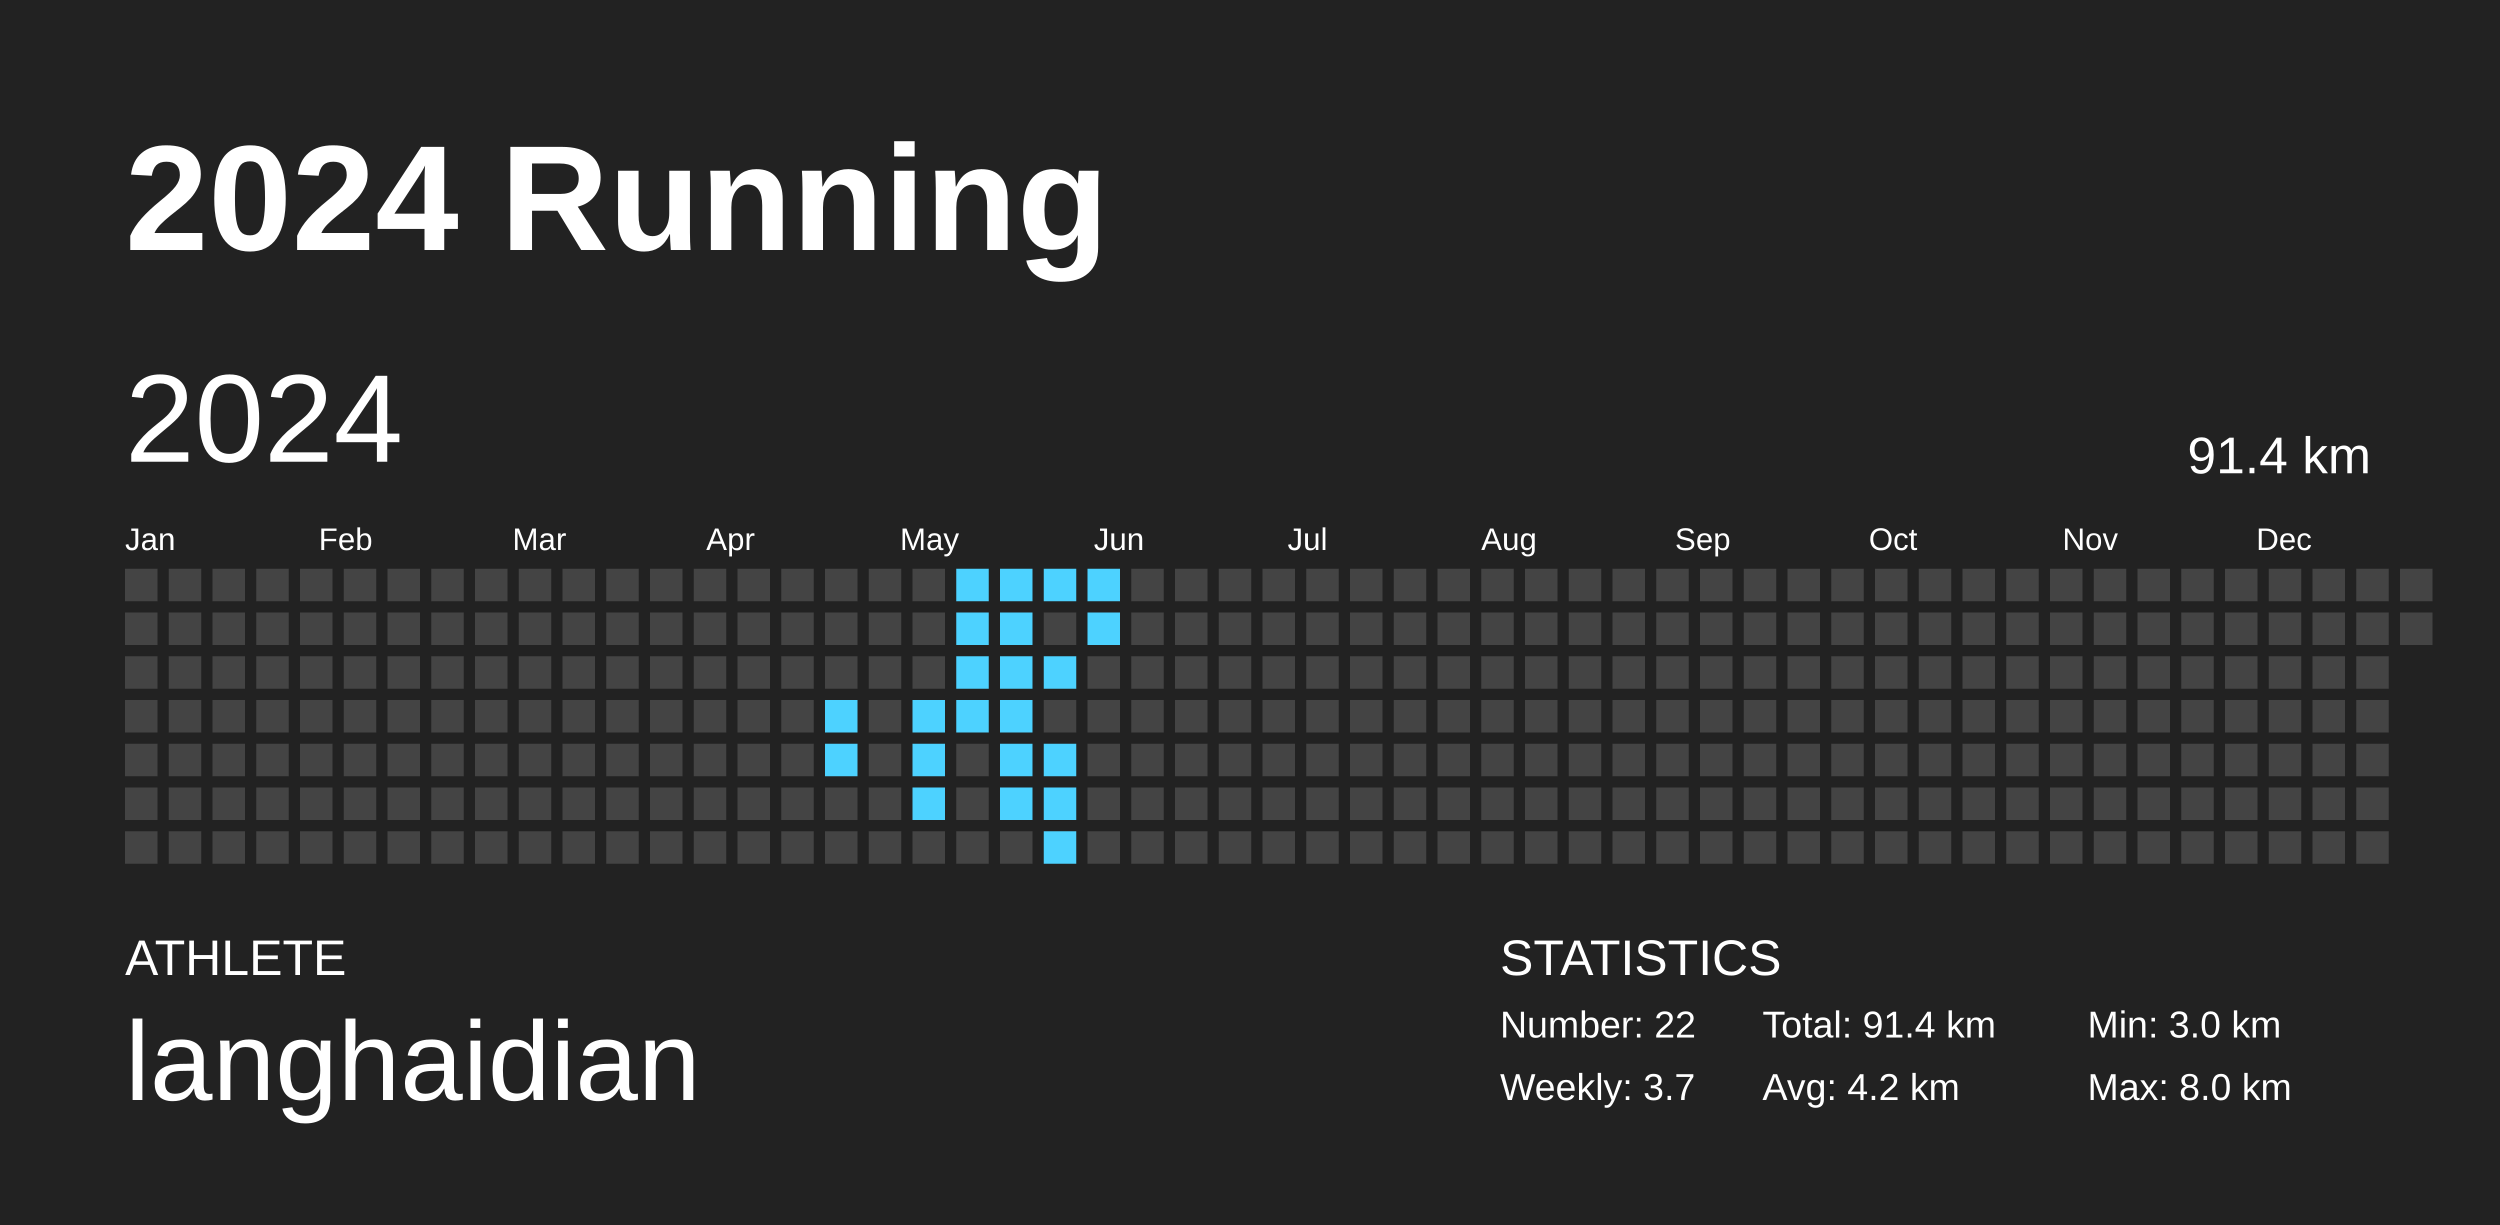
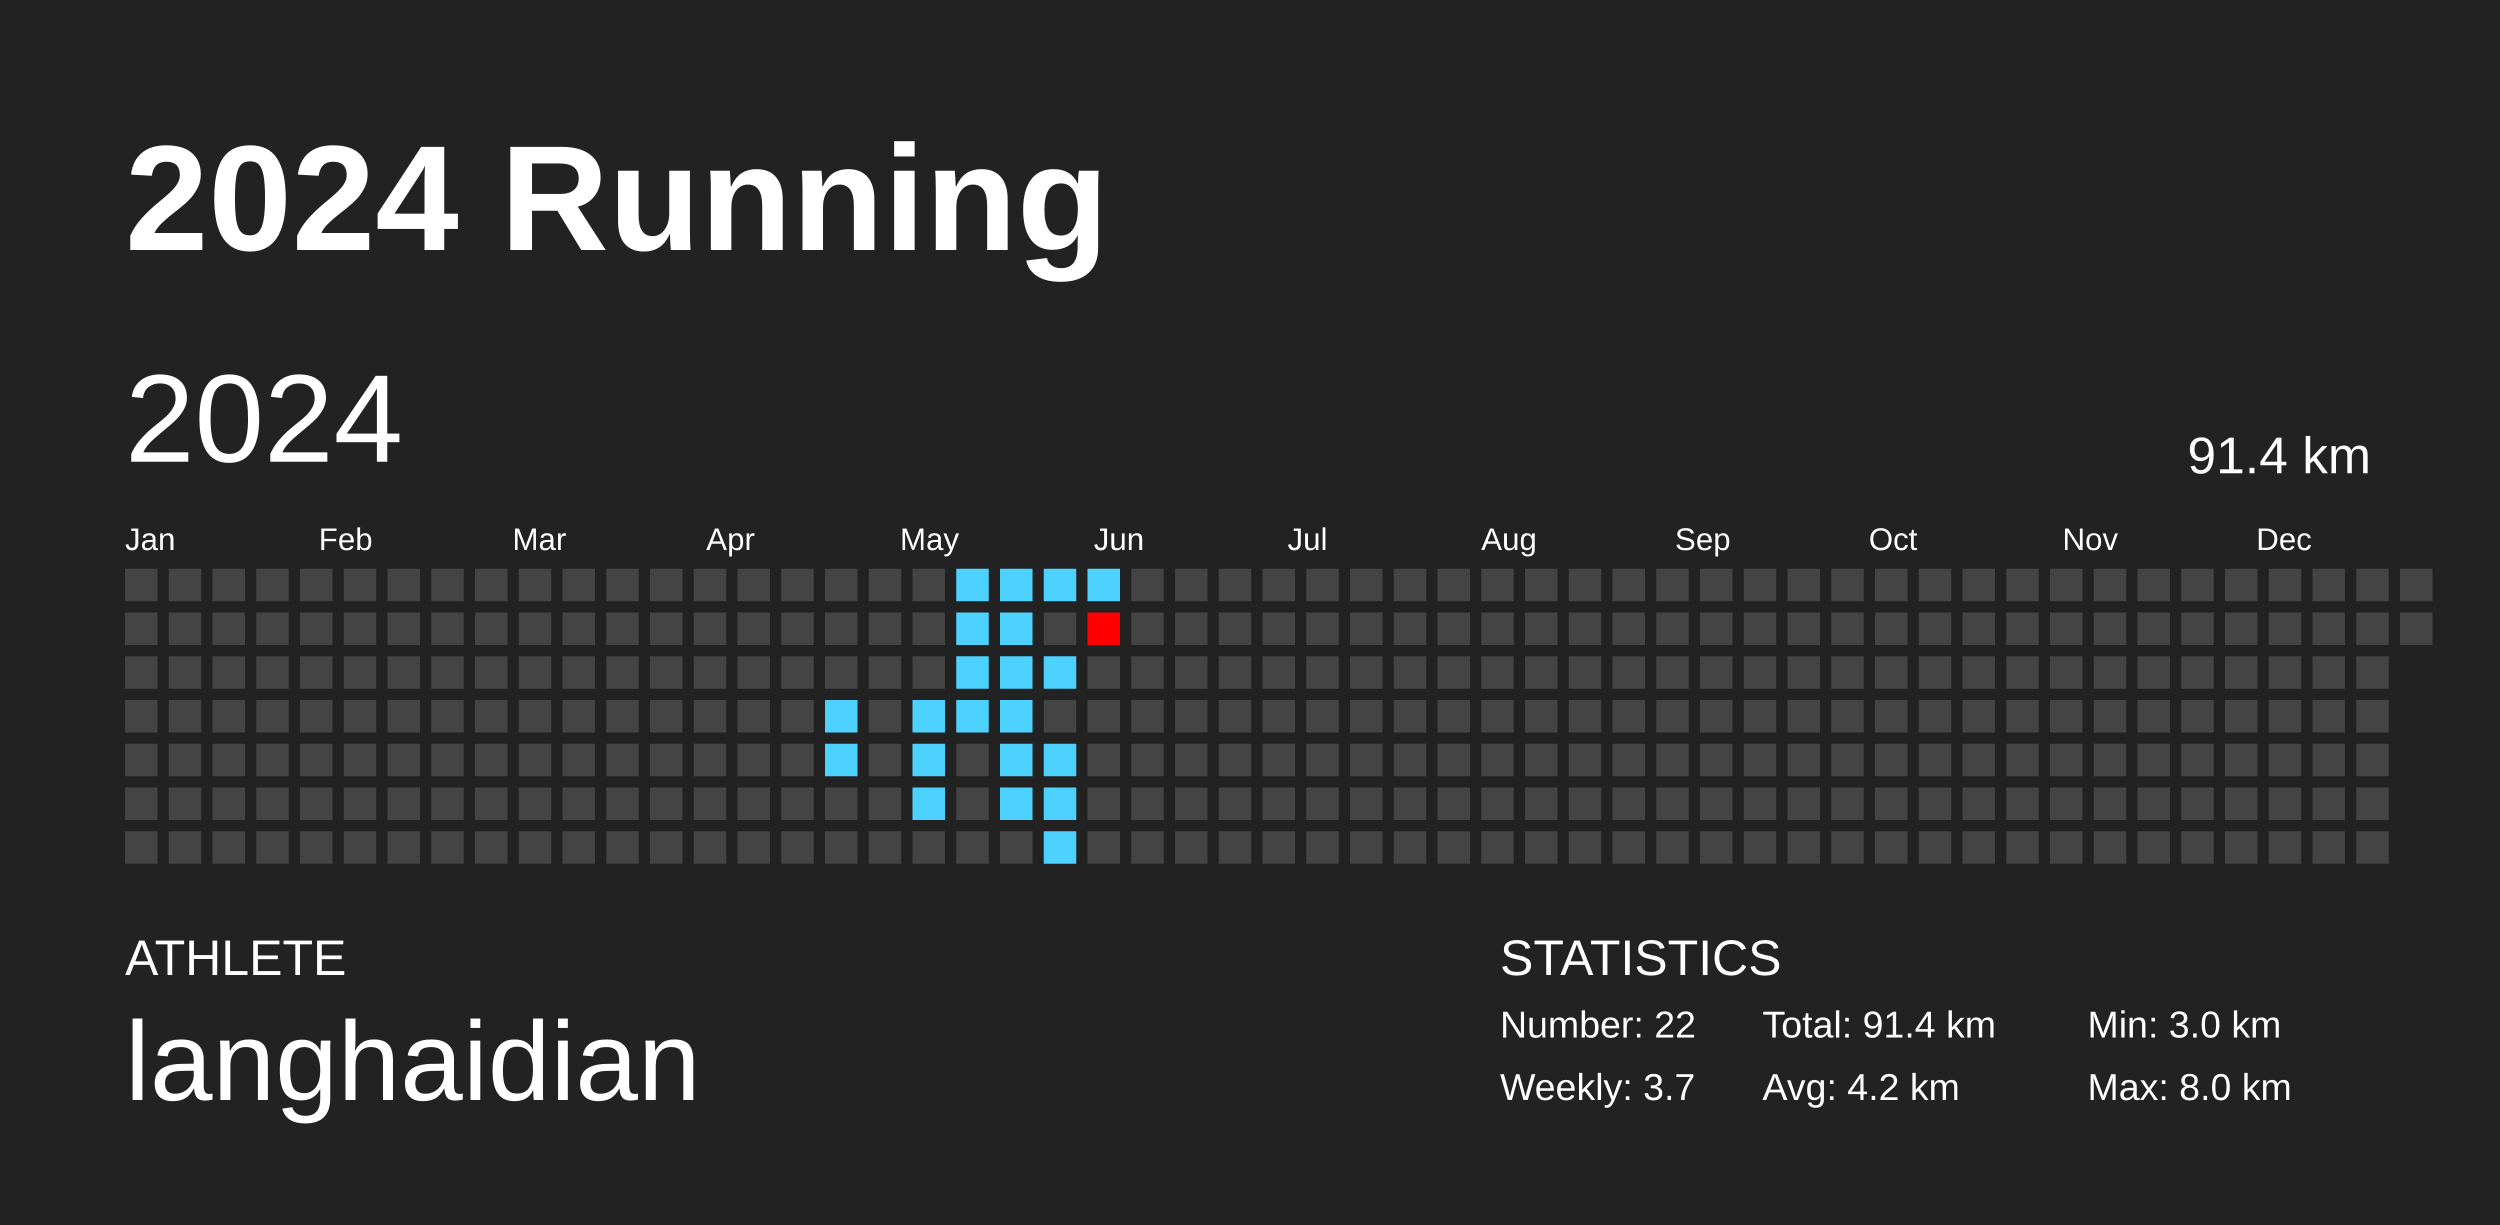
<svg xmlns="http://www.w3.org/2000/svg" baseProfile="full" height="98mm" version="1.1" viewBox="0,0,200,98" width="200mm">
  <defs />
  <rect fill="#222222" height="98" width="200" x="0" y="0" />
  <text fill="#FFFFFF" style="font-size:12px; font-family:Arial; font-weight:bold;" x="10" y="20">2024 Running</text>
  <text fill="#FFFFFF" style="font-size:4px; font-family:Arial" x="10" y="78">ATHLETE</text>
  <text fill="#FFFFFF" style="font-size:9px; font-family:Arial" x="10" y="88">langhaidian</text>
  <text fill="#FFFFFF" style="font-size:4px; font-family:Arial" x="120" y="78">STATISTICS</text>
  <text fill="#FFFFFF" style="font-size:3px; font-family:Arial" x="120" y="83">Number: 22</text>
  <text fill="#FFFFFF" style="font-size:3px; font-family:Arial" x="120" y="88">Weekly: 3.7</text>
  <text fill="#FFFFFF" style="font-size:3px; font-family:Arial" x="141" y="83">Total: 91.4 km</text>
  <text fill="#FFFFFF" style="font-size:3px; font-family:Arial" x="141" y="88">Avg: 4.2 km</text>
  <text fill="#FFFFFF" style="font-size:3px; font-family:Arial" x="167" y="83">Min: 3.0 km</text>
  <text fill="#FFFFFF" style="font-size:3px; font-family:Arial" x="167" y="88">Max: 8.0 km</text>
  <text dominant-baseline="hanging" fill="#FFFFFF" style="font-size:10.0px; font-family:Arial;" x="10" y="30">2024</text>
  <text dominant-baseline="hanging" fill="#FFFFFF" style="font-size:4.125px; font-family:Arial;" x="175" y="35">91.4 km</text>
  <text fill="#FFFFFF" style="font-size:2.5px; font-family:Arial" x="10.0" y="44">Jan</text>
  <text fill="#FFFFFF" style="font-size:2.5px; font-family:Arial" x="25.5" y="44">Feb</text>
  <text fill="#FFFFFF" style="font-size:2.5px; font-family:Arial" x="41.0" y="44">Mar</text>
  <text fill="#FFFFFF" style="font-size:2.5px; font-family:Arial" x="56.5" y="44">Apr</text>
  <text fill="#FFFFFF" style="font-size:2.5px; font-family:Arial" x="72.0" y="44">May</text>
  <text fill="#FFFFFF" style="font-size:2.5px; font-family:Arial" x="87.5" y="44">Jun</text>
  <text fill="#FFFFFF" style="font-size:2.5px; font-family:Arial" x="103.0" y="44">Jul</text>
  <text fill="#FFFFFF" style="font-size:2.5px; font-family:Arial" x="118.5" y="44">Aug</text>
  <text fill="#FFFFFF" style="font-size:2.5px; font-family:Arial" x="134.0" y="44">Sep</text>
  <text fill="#FFFFFF" style="font-size:2.5px; font-family:Arial" x="149.5" y="44">Oct</text>
  <text fill="#FFFFFF" style="font-size:2.5px; font-family:Arial" x="165.0" y="44">Nov</text>
  <text fill="#FFFFFF" style="font-size:2.5px; font-family:Arial" x="180.5" y="44">Dec</text>
  <rect fill="#444444" height="2.6" width="2.6" x="10.0" y="45.5" />
  <rect fill="#444444" height="2.6" width="2.6" x="10.0" y="49.0" />
  <rect fill="#444444" height="2.6" width="2.6" x="10.0" y="52.5" />
  <rect fill="#444444" height="2.6" width="2.6" x="10.0" y="56.0" />
  <rect fill="#444444" height="2.6" width="2.6" x="10.0" y="59.5" />
  <rect fill="#444444" height="2.6" width="2.6" x="10.0" y="63.0" />
  <rect fill="#444444" height="2.6" width="2.6" x="10.0" y="66.5" />
  <rect fill="#444444" height="2.6" width="2.6" x="13.5" y="45.5" />
  <rect fill="#444444" height="2.6" width="2.6" x="13.5" y="49.0" />
  <rect fill="#444444" height="2.6" width="2.6" x="13.5" y="52.5" />
  <rect fill="#444444" height="2.6" width="2.6" x="13.5" y="56.0" />
  <rect fill="#444444" height="2.6" width="2.6" x="13.5" y="59.5" />
  <rect fill="#444444" height="2.6" width="2.6" x="13.5" y="63.0" />
  <rect fill="#444444" height="2.6" width="2.6" x="13.5" y="66.5" />
  <rect fill="#444444" height="2.6" width="2.6" x="17.0" y="45.5" />
  <rect fill="#444444" height="2.6" width="2.6" x="17.0" y="49.0" />
  <rect fill="#444444" height="2.6" width="2.6" x="17.0" y="52.5" />
  <rect fill="#444444" height="2.6" width="2.6" x="17.0" y="56.0" />
  <rect fill="#444444" height="2.6" width="2.6" x="17.0" y="59.5" />
  <rect fill="#444444" height="2.6" width="2.6" x="17.0" y="63.0" />
  <rect fill="#444444" height="2.6" width="2.6" x="17.0" y="66.5" />
  <rect fill="#444444" height="2.6" width="2.6" x="20.5" y="45.5" />
  <rect fill="#444444" height="2.6" width="2.6" x="20.5" y="49.0" />
  <rect fill="#444444" height="2.6" width="2.6" x="20.5" y="52.5" />
  <rect fill="#444444" height="2.6" width="2.6" x="20.5" y="56.0" />
  <rect fill="#444444" height="2.6" width="2.6" x="20.5" y="59.5" />
  <rect fill="#444444" height="2.6" width="2.6" x="20.5" y="63.0" />
  <rect fill="#444444" height="2.6" width="2.6" x="20.5" y="66.5" />
  <rect fill="#444444" height="2.6" width="2.6" x="24.0" y="45.5" />
  <rect fill="#444444" height="2.6" width="2.6" x="24.0" y="49.0" />
  <rect fill="#444444" height="2.6" width="2.6" x="24.0" y="52.5" />
  <rect fill="#444444" height="2.6" width="2.6" x="24.0" y="56.0" />
  <rect fill="#444444" height="2.6" width="2.6" x="24.0" y="59.5" />
  <rect fill="#444444" height="2.6" width="2.6" x="24.0" y="63.0" />
  <rect fill="#444444" height="2.6" width="2.6" x="24.0" y="66.5" />
  <rect fill="#444444" height="2.6" width="2.6" x="27.5" y="45.5" />
  <rect fill="#444444" height="2.6" width="2.6" x="27.5" y="49.0" />
  <rect fill="#444444" height="2.6" width="2.6" x="27.5" y="52.5" />
  <rect fill="#444444" height="2.6" width="2.6" x="27.5" y="56.0" />
  <rect fill="#444444" height="2.6" width="2.6" x="27.5" y="59.5" />
  <rect fill="#444444" height="2.6" width="2.6" x="27.5" y="63.0" />
  <rect fill="#444444" height="2.6" width="2.6" x="27.5" y="66.5" />
  <rect fill="#444444" height="2.6" width="2.6" x="31.0" y="45.5" />
  <rect fill="#444444" height="2.6" width="2.6" x="31.0" y="49.0" />
  <rect fill="#444444" height="2.6" width="2.6" x="31.0" y="52.5" />
  <rect fill="#444444" height="2.6" width="2.6" x="31.0" y="56.0" />
  <rect fill="#444444" height="2.6" width="2.6" x="31.0" y="59.5" />
  <rect fill="#444444" height="2.6" width="2.6" x="31.0" y="63.0" />
  <rect fill="#444444" height="2.6" width="2.6" x="31.0" y="66.5" />
  <rect fill="#444444" height="2.6" width="2.6" x="34.5" y="45.5" />
  <rect fill="#444444" height="2.6" width="2.6" x="34.5" y="49.0" />
  <rect fill="#444444" height="2.6" width="2.6" x="34.5" y="52.5" />
  <rect fill="#444444" height="2.6" width="2.6" x="34.5" y="56.0" />
  <rect fill="#444444" height="2.6" width="2.6" x="34.5" y="59.5" />
  <rect fill="#444444" height="2.6" width="2.6" x="34.5" y="63.0" />
  <rect fill="#444444" height="2.6" width="2.6" x="34.5" y="66.5" />
  <rect fill="#444444" height="2.6" width="2.6" x="38.0" y="45.5" />
  <rect fill="#444444" height="2.6" width="2.6" x="38.0" y="49.0" />
  <rect fill="#444444" height="2.6" width="2.6" x="38.0" y="52.5" />
  <rect fill="#444444" height="2.6" width="2.6" x="38.0" y="56.0" />
  <rect fill="#444444" height="2.6" width="2.6" x="38.0" y="59.5" />
  <rect fill="#444444" height="2.6" width="2.6" x="38.0" y="63.0" />
  <rect fill="#444444" height="2.6" width="2.6" x="38.0" y="66.5" />
  <rect fill="#444444" height="2.6" width="2.6" x="41.5" y="45.5" />
  <rect fill="#444444" height="2.6" width="2.6" x="41.5" y="49.0" />
  <rect fill="#444444" height="2.6" width="2.6" x="41.5" y="52.5" />
  <rect fill="#444444" height="2.6" width="2.6" x="41.5" y="56.0" />
  <rect fill="#444444" height="2.6" width="2.6" x="41.5" y="59.5" />
  <rect fill="#444444" height="2.6" width="2.6" x="41.5" y="63.0" />
  <rect fill="#444444" height="2.6" width="2.6" x="41.5" y="66.5" />
  <rect fill="#444444" height="2.6" width="2.6" x="45.0" y="45.5" />
  <rect fill="#444444" height="2.6" width="2.6" x="45.0" y="49.0" />
  <rect fill="#444444" height="2.6" width="2.6" x="45.0" y="52.5" />
  <rect fill="#444444" height="2.6" width="2.6" x="45.0" y="56.0" />
  <rect fill="#444444" height="2.6" width="2.6" x="45.0" y="59.5" />
  <rect fill="#444444" height="2.6" width="2.6" x="45.0" y="63.0" />
  <rect fill="#444444" height="2.6" width="2.6" x="45.0" y="66.5" />
  <rect fill="#444444" height="2.6" width="2.6" x="48.5" y="45.5" />
  <rect fill="#444444" height="2.6" width="2.6" x="48.5" y="49.0" />
  <rect fill="#444444" height="2.6" width="2.6" x="48.5" y="52.5" />
  <rect fill="#444444" height="2.6" width="2.6" x="48.5" y="56.0" />
  <rect fill="#444444" height="2.6" width="2.6" x="48.5" y="59.5" />
  <rect fill="#444444" height="2.6" width="2.6" x="48.5" y="63.0" />
  <rect fill="#444444" height="2.6" width="2.6" x="48.5" y="66.5" />
  <rect fill="#444444" height="2.6" width="2.6" x="52.0" y="45.5" />
  <rect fill="#444444" height="2.6" width="2.6" x="52.0" y="49.0" />
  <rect fill="#444444" height="2.6" width="2.6" x="52.0" y="52.5" />
  <rect fill="#444444" height="2.6" width="2.6" x="52.0" y="56.0" />
  <rect fill="#444444" height="2.6" width="2.6" x="52.0" y="59.5" />
  <rect fill="#444444" height="2.6" width="2.6" x="52.0" y="63.0" />
  <rect fill="#444444" height="2.6" width="2.6" x="52.0" y="66.5" />
  <rect fill="#444444" height="2.6" width="2.6" x="55.5" y="45.5" />
  <rect fill="#444444" height="2.6" width="2.6" x="55.5" y="49.0" />
  <rect fill="#444444" height="2.6" width="2.6" x="55.5" y="52.5" />
  <rect fill="#444444" height="2.6" width="2.6" x="55.5" y="56.0" />
  <rect fill="#444444" height="2.6" width="2.6" x="55.5" y="59.5" />
  <rect fill="#444444" height="2.6" width="2.6" x="55.5" y="63.0" />
  <rect fill="#444444" height="2.6" width="2.6" x="55.5" y="66.5" />
  <rect fill="#444444" height="2.6" width="2.6" x="59.0" y="45.5" />
  <rect fill="#444444" height="2.6" width="2.6" x="59.0" y="49.0" />
  <rect fill="#444444" height="2.6" width="2.6" x="59.0" y="52.5" />
  <rect fill="#444444" height="2.6" width="2.6" x="59.0" y="56.0" />
  <rect fill="#444444" height="2.6" width="2.6" x="59.0" y="59.5" />
  <rect fill="#444444" height="2.6" width="2.6" x="59.0" y="63.0" />
  <rect fill="#444444" height="2.6" width="2.6" x="59.0" y="66.5" />
  <rect fill="#444444" height="2.6" width="2.6" x="62.5" y="45.5" />
  <rect fill="#444444" height="2.6" width="2.6" x="62.5" y="49.0" />
  <rect fill="#444444" height="2.6" width="2.6" x="62.5" y="52.5" />
  <rect fill="#444444" height="2.6" width="2.6" x="62.5" y="56.0" />
  <rect fill="#444444" height="2.6" width="2.6" x="62.5" y="59.5" />
  <rect fill="#444444" height="2.6" width="2.6" x="62.5" y="63.0" />
  <rect fill="#444444" height="2.6" width="2.6" x="62.5" y="66.5" />
  <rect fill="#444444" height="2.6" width="2.6" x="66.0" y="45.5" />
  <rect fill="#444444" height="2.6" width="2.6" x="66.0" y="49.0" />
  <rect fill="#444444" height="2.6" width="2.6" x="66.0" y="52.5" />
  <rect fill="#4dd2ff" height="2.6" width="2.6" x="66.0" y="56.0" />
  <rect fill="#4dd2ff" height="2.6" width="2.6" x="66.0" y="59.5" />
  <rect fill="#444444" height="2.6" width="2.6" x="66.0" y="63.0" />
  <rect fill="#444444" height="2.6" width="2.6" x="66.0" y="66.5" />
  <rect fill="#444444" height="2.6" width="2.6" x="69.5" y="45.5" />
  <rect fill="#444444" height="2.6" width="2.6" x="69.5" y="49.0" />
  <rect fill="#444444" height="2.6" width="2.6" x="69.5" y="52.5" />
  <rect fill="#444444" height="2.6" width="2.6" x="69.5" y="56.0" />
  <rect fill="#444444" height="2.6" width="2.6" x="69.5" y="59.5" />
  <rect fill="#444444" height="2.6" width="2.6" x="69.5" y="63.0" />
  <rect fill="#444444" height="2.6" width="2.6" x="69.5" y="66.5" />
  <rect fill="#444444" height="2.6" width="2.6" x="73.0" y="45.5" />
  <rect fill="#444444" height="2.6" width="2.6" x="73.0" y="49.0" />
  <rect fill="#444444" height="2.6" width="2.6" x="73.0" y="52.5" />
  <rect fill="#4dd2ff" height="2.6" width="2.6" x="73.0" y="56.0" />
  <rect fill="#4dd2ff" height="2.6" width="2.6" x="73.0" y="59.5" />
  <rect fill="#4dd2ff" height="2.6" width="2.6" x="73.0" y="63.0" />
  <rect fill="#444444" height="2.6" width="2.6" x="73.0" y="66.5" />
  <rect fill="#4dd2ff" height="2.6" width="2.6" x="76.5" y="45.5" />
  <rect fill="#4dd2ff" height="2.6" width="2.6" x="76.5" y="49.0" />
  <rect fill="#4dd2ff" height="2.6" width="2.6" x="76.5" y="52.5" />
  <rect fill="#4dd2ff" height="2.6" width="2.6" x="76.5" y="56.0" />
  <rect fill="#444444" height="2.6" width="2.6" x="76.5" y="59.5" />
  <rect fill="#444444" height="2.6" width="2.6" x="76.5" y="63.0" />
  <rect fill="#444444" height="2.6" width="2.6" x="76.5" y="66.5" />
  <rect fill="#4dd2ff" height="2.6" width="2.6" x="80.0" y="45.5" />
  <rect fill="#4dd2ff" height="2.6" width="2.6" x="80.0" y="49.0" />
  <rect fill="#4dd2ff" height="2.6" width="2.6" x="80.0" y="52.5" />
  <rect fill="#4dd2ff" height="2.6" width="2.6" x="80.0" y="56.0" />
  <rect fill="#4dd2ff" height="2.6" width="2.6" x="80.0" y="59.5" />
  <rect fill="#4dd2ff" height="2.6" width="2.6" x="80.0" y="63.0" />
  <rect fill="#444444" height="2.6" width="2.6" x="80.0" y="66.5" />
  <rect fill="#4dd2ff" height="2.6" width="2.6" x="83.5" y="45.5" />
  <rect fill="#444444" height="2.6" width="2.6" x="83.5" y="49.0" />
  <rect fill="#4dd2ff" height="2.6" width="2.6" x="83.5" y="52.5" />
  <rect fill="#444444" height="2.6" width="2.6" x="83.5" y="56.0" />
  <rect fill="#4dd2ff" height="2.6" width="2.6" x="83.5" y="59.5" />
  <rect fill="#4dd2ff" height="2.6" width="2.6" x="83.5" y="63.0" />
  <rect fill="#4dd2ff" height="2.6" width="2.6" x="83.5" y="66.5" />
  <rect fill="#4dd2ff" height="2.6" width="2.6" x="87.0" y="45.5" />
-   <rect fill="#4dd2ff" height="2.6" width="2.6" x="87.0" y="49.0" />
+   <rect fill="#ff0000" height="2.6" width="2.6" x="87.0" y="49.0" />
  <rect fill="#444444" height="2.6" width="2.6" x="87.0" y="52.5" />
  <rect fill="#444444" height="2.6" width="2.6" x="87.0" y="56.0" />
  <rect fill="#444444" height="2.6" width="2.6" x="87.0" y="59.5" />
  <rect fill="#444444" height="2.6" width="2.6" x="87.0" y="63.0" />
  <rect fill="#444444" height="2.6" width="2.6" x="87.0" y="66.5" />
  <rect fill="#444444" height="2.6" width="2.6" x="90.5" y="45.5" />
  <rect fill="#444444" height="2.6" width="2.6" x="90.5" y="49.0" />
  <rect fill="#444444" height="2.6" width="2.6" x="90.5" y="52.5" />
  <rect fill="#444444" height="2.6" width="2.6" x="90.5" y="56.0" />
  <rect fill="#444444" height="2.6" width="2.6" x="90.5" y="59.5" />
  <rect fill="#444444" height="2.6" width="2.6" x="90.5" y="63.0" />
  <rect fill="#444444" height="2.6" width="2.6" x="90.5" y="66.5" />
  <rect fill="#444444" height="2.6" width="2.6" x="94.0" y="45.5" />
  <rect fill="#444444" height="2.6" width="2.6" x="94.0" y="49.0" />
  <rect fill="#444444" height="2.6" width="2.6" x="94.0" y="52.5" />
  <rect fill="#444444" height="2.6" width="2.6" x="94.0" y="56.0" />
  <rect fill="#444444" height="2.6" width="2.6" x="94.0" y="59.5" />
  <rect fill="#444444" height="2.6" width="2.6" x="94.0" y="63.0" />
  <rect fill="#444444" height="2.6" width="2.6" x="94.0" y="66.5" />
  <rect fill="#444444" height="2.6" width="2.6" x="97.5" y="45.5" />
  <rect fill="#444444" height="2.6" width="2.6" x="97.5" y="49.0" />
  <rect fill="#444444" height="2.6" width="2.6" x="97.5" y="52.5" />
  <rect fill="#444444" height="2.6" width="2.6" x="97.5" y="56.0" />
  <rect fill="#444444" height="2.6" width="2.6" x="97.5" y="59.5" />
  <rect fill="#444444" height="2.6" width="2.6" x="97.5" y="63.0" />
  <rect fill="#444444" height="2.6" width="2.6" x="97.5" y="66.5" />
  <rect fill="#444444" height="2.6" width="2.6" x="101.0" y="45.5" />
  <rect fill="#444444" height="2.6" width="2.6" x="101.0" y="49.0" />
  <rect fill="#444444" height="2.6" width="2.6" x="101.0" y="52.5" />
  <rect fill="#444444" height="2.6" width="2.6" x="101.0" y="56.0" />
  <rect fill="#444444" height="2.6" width="2.6" x="101.0" y="59.5" />
  <rect fill="#444444" height="2.6" width="2.6" x="101.0" y="63.0" />
  <rect fill="#444444" height="2.6" width="2.6" x="101.0" y="66.5" />
  <rect fill="#444444" height="2.6" width="2.6" x="104.5" y="45.5" />
  <rect fill="#444444" height="2.6" width="2.6" x="104.5" y="49.0" />
  <rect fill="#444444" height="2.6" width="2.6" x="104.5" y="52.5" />
  <rect fill="#444444" height="2.6" width="2.6" x="104.5" y="56.0" />
  <rect fill="#444444" height="2.6" width="2.6" x="104.5" y="59.5" />
  <rect fill="#444444" height="2.6" width="2.6" x="104.5" y="63.0" />
  <rect fill="#444444" height="2.6" width="2.6" x="104.5" y="66.5" />
  <rect fill="#444444" height="2.6" width="2.6" x="108.0" y="45.5" />
  <rect fill="#444444" height="2.6" width="2.6" x="108.0" y="49.0" />
  <rect fill="#444444" height="2.6" width="2.6" x="108.0" y="52.5" />
  <rect fill="#444444" height="2.6" width="2.6" x="108.0" y="56.0" />
  <rect fill="#444444" height="2.6" width="2.6" x="108.0" y="59.5" />
  <rect fill="#444444" height="2.6" width="2.6" x="108.0" y="63.0" />
  <rect fill="#444444" height="2.6" width="2.6" x="108.0" y="66.5" />
  <rect fill="#444444" height="2.6" width="2.6" x="111.5" y="45.5" />
  <rect fill="#444444" height="2.6" width="2.6" x="111.5" y="49.0" />
  <rect fill="#444444" height="2.6" width="2.6" x="111.5" y="52.5" />
  <rect fill="#444444" height="2.6" width="2.6" x="111.5" y="56.0" />
  <rect fill="#444444" height="2.6" width="2.6" x="111.5" y="59.5" />
  <rect fill="#444444" height="2.6" width="2.6" x="111.5" y="63.0" />
  <rect fill="#444444" height="2.6" width="2.6" x="111.5" y="66.5" />
  <rect fill="#444444" height="2.6" width="2.6" x="115.0" y="45.5" />
  <rect fill="#444444" height="2.6" width="2.6" x="115.0" y="49.0" />
  <rect fill="#444444" height="2.6" width="2.6" x="115.0" y="52.5" />
  <rect fill="#444444" height="2.6" width="2.6" x="115.0" y="56.0" />
  <rect fill="#444444" height="2.6" width="2.6" x="115.0" y="59.5" />
  <rect fill="#444444" height="2.6" width="2.6" x="115.0" y="63.0" />
  <rect fill="#444444" height="2.6" width="2.6" x="115.0" y="66.5" />
  <rect fill="#444444" height="2.6" width="2.6" x="118.5" y="45.5" />
  <rect fill="#444444" height="2.6" width="2.6" x="118.5" y="49.0" />
  <rect fill="#444444" height="2.6" width="2.6" x="118.5" y="52.5" />
  <rect fill="#444444" height="2.6" width="2.6" x="118.5" y="56.0" />
  <rect fill="#444444" height="2.6" width="2.6" x="118.5" y="59.5" />
  <rect fill="#444444" height="2.6" width="2.6" x="118.5" y="63.0" />
  <rect fill="#444444" height="2.6" width="2.6" x="118.5" y="66.5" />
  <rect fill="#444444" height="2.6" width="2.6" x="122.0" y="45.5" />
  <rect fill="#444444" height="2.6" width="2.6" x="122.0" y="49.0" />
  <rect fill="#444444" height="2.6" width="2.6" x="122.0" y="52.5" />
  <rect fill="#444444" height="2.6" width="2.6" x="122.0" y="56.0" />
  <rect fill="#444444" height="2.6" width="2.6" x="122.0" y="59.5" />
  <rect fill="#444444" height="2.6" width="2.6" x="122.0" y="63.0" />
  <rect fill="#444444" height="2.6" width="2.6" x="122.0" y="66.5" />
  <rect fill="#444444" height="2.6" width="2.6" x="125.5" y="45.5" />
  <rect fill="#444444" height="2.6" width="2.6" x="125.5" y="49.0" />
  <rect fill="#444444" height="2.6" width="2.6" x="125.5" y="52.5" />
  <rect fill="#444444" height="2.6" width="2.6" x="125.5" y="56.0" />
  <rect fill="#444444" height="2.6" width="2.6" x="125.5" y="59.5" />
  <rect fill="#444444" height="2.6" width="2.6" x="125.5" y="63.0" />
  <rect fill="#444444" height="2.6" width="2.6" x="125.5" y="66.5" />
  <rect fill="#444444" height="2.6" width="2.6" x="129.0" y="45.5" />
  <rect fill="#444444" height="2.6" width="2.6" x="129.0" y="49.0" />
  <rect fill="#444444" height="2.6" width="2.6" x="129.0" y="52.5" />
  <rect fill="#444444" height="2.6" width="2.6" x="129.0" y="56.0" />
  <rect fill="#444444" height="2.6" width="2.6" x="129.0" y="59.5" />
  <rect fill="#444444" height="2.6" width="2.6" x="129.0" y="63.0" />
  <rect fill="#444444" height="2.6" width="2.6" x="129.0" y="66.5" />
  <rect fill="#444444" height="2.6" width="2.6" x="132.5" y="45.5" />
  <rect fill="#444444" height="2.6" width="2.6" x="132.5" y="49.0" />
  <rect fill="#444444" height="2.6" width="2.6" x="132.5" y="52.5" />
  <rect fill="#444444" height="2.6" width="2.6" x="132.5" y="56.0" />
  <rect fill="#444444" height="2.6" width="2.6" x="132.5" y="59.5" />
  <rect fill="#444444" height="2.6" width="2.6" x="132.5" y="63.0" />
  <rect fill="#444444" height="2.6" width="2.6" x="132.5" y="66.5" />
  <rect fill="#444444" height="2.6" width="2.6" x="136.0" y="45.5" />
  <rect fill="#444444" height="2.6" width="2.6" x="136.0" y="49.0" />
  <rect fill="#444444" height="2.6" width="2.6" x="136.0" y="52.5" />
  <rect fill="#444444" height="2.6" width="2.6" x="136.0" y="56.0" />
  <rect fill="#444444" height="2.6" width="2.6" x="136.0" y="59.5" />
  <rect fill="#444444" height="2.6" width="2.6" x="136.0" y="63.0" />
  <rect fill="#444444" height="2.6" width="2.6" x="136.0" y="66.5" />
  <rect fill="#444444" height="2.6" width="2.6" x="139.5" y="45.5" />
  <rect fill="#444444" height="2.6" width="2.6" x="139.5" y="49.0" />
  <rect fill="#444444" height="2.6" width="2.6" x="139.5" y="52.5" />
  <rect fill="#444444" height="2.6" width="2.6" x="139.5" y="56.0" />
  <rect fill="#444444" height="2.6" width="2.6" x="139.5" y="59.5" />
  <rect fill="#444444" height="2.6" width="2.6" x="139.5" y="63.0" />
  <rect fill="#444444" height="2.6" width="2.6" x="139.5" y="66.5" />
  <rect fill="#444444" height="2.6" width="2.6" x="143.0" y="45.5" />
  <rect fill="#444444" height="2.6" width="2.6" x="143.0" y="49.0" />
  <rect fill="#444444" height="2.6" width="2.6" x="143.0" y="52.5" />
  <rect fill="#444444" height="2.6" width="2.6" x="143.0" y="56.0" />
  <rect fill="#444444" height="2.6" width="2.6" x="143.0" y="59.5" />
  <rect fill="#444444" height="2.6" width="2.6" x="143.0" y="63.0" />
  <rect fill="#444444" height="2.6" width="2.6" x="143.0" y="66.5" />
  <rect fill="#444444" height="2.6" width="2.6" x="146.5" y="45.5" />
  <rect fill="#444444" height="2.6" width="2.6" x="146.5" y="49.0" />
  <rect fill="#444444" height="2.6" width="2.6" x="146.5" y="52.5" />
  <rect fill="#444444" height="2.6" width="2.6" x="146.5" y="56.0" />
  <rect fill="#444444" height="2.6" width="2.6" x="146.5" y="59.5" />
  <rect fill="#444444" height="2.6" width="2.6" x="146.5" y="63.0" />
  <rect fill="#444444" height="2.6" width="2.6" x="146.5" y="66.5" />
  <rect fill="#444444" height="2.6" width="2.6" x="150.0" y="45.5" />
  <rect fill="#444444" height="2.6" width="2.6" x="150.0" y="49.0" />
  <rect fill="#444444" height="2.6" width="2.6" x="150.0" y="52.5" />
  <rect fill="#444444" height="2.6" width="2.6" x="150.0" y="56.0" />
  <rect fill="#444444" height="2.6" width="2.6" x="150.0" y="59.5" />
  <rect fill="#444444" height="2.6" width="2.6" x="150.0" y="63.0" />
  <rect fill="#444444" height="2.6" width="2.6" x="150.0" y="66.5" />
  <rect fill="#444444" height="2.6" width="2.6" x="153.5" y="45.5" />
  <rect fill="#444444" height="2.6" width="2.6" x="153.5" y="49.0" />
  <rect fill="#444444" height="2.6" width="2.6" x="153.5" y="52.5" />
  <rect fill="#444444" height="2.6" width="2.6" x="153.5" y="56.0" />
  <rect fill="#444444" height="2.6" width="2.6" x="153.5" y="59.5" />
  <rect fill="#444444" height="2.6" width="2.6" x="153.5" y="63.0" />
  <rect fill="#444444" height="2.6" width="2.6" x="153.5" y="66.5" />
  <rect fill="#444444" height="2.6" width="2.6" x="157.0" y="45.5" />
  <rect fill="#444444" height="2.6" width="2.6" x="157.0" y="49.0" />
  <rect fill="#444444" height="2.6" width="2.6" x="157.0" y="52.5" />
  <rect fill="#444444" height="2.6" width="2.6" x="157.0" y="56.0" />
  <rect fill="#444444" height="2.6" width="2.6" x="157.0" y="59.5" />
  <rect fill="#444444" height="2.6" width="2.6" x="157.0" y="63.0" />
  <rect fill="#444444" height="2.6" width="2.6" x="157.0" y="66.5" />
  <rect fill="#444444" height="2.6" width="2.6" x="160.5" y="45.5" />
  <rect fill="#444444" height="2.6" width="2.6" x="160.5" y="49.0" />
  <rect fill="#444444" height="2.6" width="2.6" x="160.5" y="52.5" />
  <rect fill="#444444" height="2.6" width="2.6" x="160.5" y="56.0" />
  <rect fill="#444444" height="2.6" width="2.6" x="160.5" y="59.5" />
  <rect fill="#444444" height="2.6" width="2.6" x="160.5" y="63.0" />
  <rect fill="#444444" height="2.6" width="2.6" x="160.5" y="66.5" />
  <rect fill="#444444" height="2.6" width="2.6" x="164.0" y="45.5" />
  <rect fill="#444444" height="2.6" width="2.6" x="164.0" y="49.0" />
  <rect fill="#444444" height="2.6" width="2.6" x="164.0" y="52.5" />
  <rect fill="#444444" height="2.6" width="2.6" x="164.0" y="56.0" />
  <rect fill="#444444" height="2.6" width="2.6" x="164.0" y="59.5" />
  <rect fill="#444444" height="2.6" width="2.6" x="164.0" y="63.0" />
  <rect fill="#444444" height="2.6" width="2.6" x="164.0" y="66.5" />
  <rect fill="#444444" height="2.6" width="2.6" x="167.5" y="45.5" />
  <rect fill="#444444" height="2.6" width="2.6" x="167.5" y="49.0" />
  <rect fill="#444444" height="2.6" width="2.6" x="167.5" y="52.5" />
  <rect fill="#444444" height="2.6" width="2.6" x="167.5" y="56.0" />
  <rect fill="#444444" height="2.6" width="2.6" x="167.5" y="59.5" />
  <rect fill="#444444" height="2.6" width="2.6" x="167.5" y="63.0" />
  <rect fill="#444444" height="2.6" width="2.6" x="167.5" y="66.5" />
  <rect fill="#444444" height="2.6" width="2.6" x="171.0" y="45.5" />
  <rect fill="#444444" height="2.6" width="2.6" x="171.0" y="49.0" />
  <rect fill="#444444" height="2.6" width="2.6" x="171.0" y="52.5" />
  <rect fill="#444444" height="2.6" width="2.6" x="171.0" y="56.0" />
  <rect fill="#444444" height="2.6" width="2.6" x="171.0" y="59.5" />
  <rect fill="#444444" height="2.6" width="2.6" x="171.0" y="63.0" />
  <rect fill="#444444" height="2.6" width="2.6" x="171.0" y="66.5" />
  <rect fill="#444444" height="2.6" width="2.6" x="174.5" y="45.5" />
  <rect fill="#444444" height="2.6" width="2.6" x="174.5" y="49.0" />
  <rect fill="#444444" height="2.6" width="2.6" x="174.5" y="52.5" />
  <rect fill="#444444" height="2.6" width="2.6" x="174.5" y="56.0" />
  <rect fill="#444444" height="2.6" width="2.6" x="174.5" y="59.5" />
  <rect fill="#444444" height="2.6" width="2.6" x="174.5" y="63.0" />
  <rect fill="#444444" height="2.6" width="2.6" x="174.5" y="66.5" />
  <rect fill="#444444" height="2.6" width="2.6" x="178.0" y="45.5" />
  <rect fill="#444444" height="2.6" width="2.6" x="178.0" y="49.0" />
  <rect fill="#444444" height="2.6" width="2.6" x="178.0" y="52.5" />
  <rect fill="#444444" height="2.6" width="2.6" x="178.0" y="56.0" />
  <rect fill="#444444" height="2.6" width="2.6" x="178.0" y="59.5" />
  <rect fill="#444444" height="2.6" width="2.6" x="178.0" y="63.0" />
  <rect fill="#444444" height="2.6" width="2.6" x="178.0" y="66.5" />
  <rect fill="#444444" height="2.6" width="2.6" x="181.5" y="45.5" />
  <rect fill="#444444" height="2.6" width="2.6" x="181.5" y="49.0" />
  <rect fill="#444444" height="2.6" width="2.6" x="181.5" y="52.5" />
  <rect fill="#444444" height="2.6" width="2.6" x="181.5" y="56.0" />
  <rect fill="#444444" height="2.6" width="2.6" x="181.5" y="59.5" />
  <rect fill="#444444" height="2.6" width="2.6" x="181.5" y="63.0" />
  <rect fill="#444444" height="2.6" width="2.6" x="181.5" y="66.5" />
  <rect fill="#444444" height="2.6" width="2.6" x="185.0" y="45.5" />
  <rect fill="#444444" height="2.6" width="2.6" x="185.0" y="49.0" />
  <rect fill="#444444" height="2.6" width="2.6" x="185.0" y="52.5" />
  <rect fill="#444444" height="2.6" width="2.6" x="185.0" y="56.0" />
  <rect fill="#444444" height="2.6" width="2.6" x="185.0" y="59.5" />
  <rect fill="#444444" height="2.6" width="2.6" x="185.0" y="63.0" />
  <rect fill="#444444" height="2.6" width="2.6" x="185.0" y="66.5" />
  <rect fill="#444444" height="2.6" width="2.6" x="188.5" y="45.5" />
  <rect fill="#444444" height="2.6" width="2.6" x="188.5" y="49.0" />
  <rect fill="#444444" height="2.6" width="2.6" x="188.5" y="52.5" />
  <rect fill="#444444" height="2.6" width="2.6" x="188.5" y="56.0" />
  <rect fill="#444444" height="2.6" width="2.6" x="188.5" y="59.5" />
  <rect fill="#444444" height="2.6" width="2.6" x="188.5" y="63.0" />
  <rect fill="#444444" height="2.6" width="2.6" x="188.5" y="66.5" />
  <rect fill="#444444" height="2.6" width="2.6" x="192.0" y="45.5" />
  <rect fill="#444444" height="2.6" width="2.6" x="192.0" y="49.0" />
</svg>
